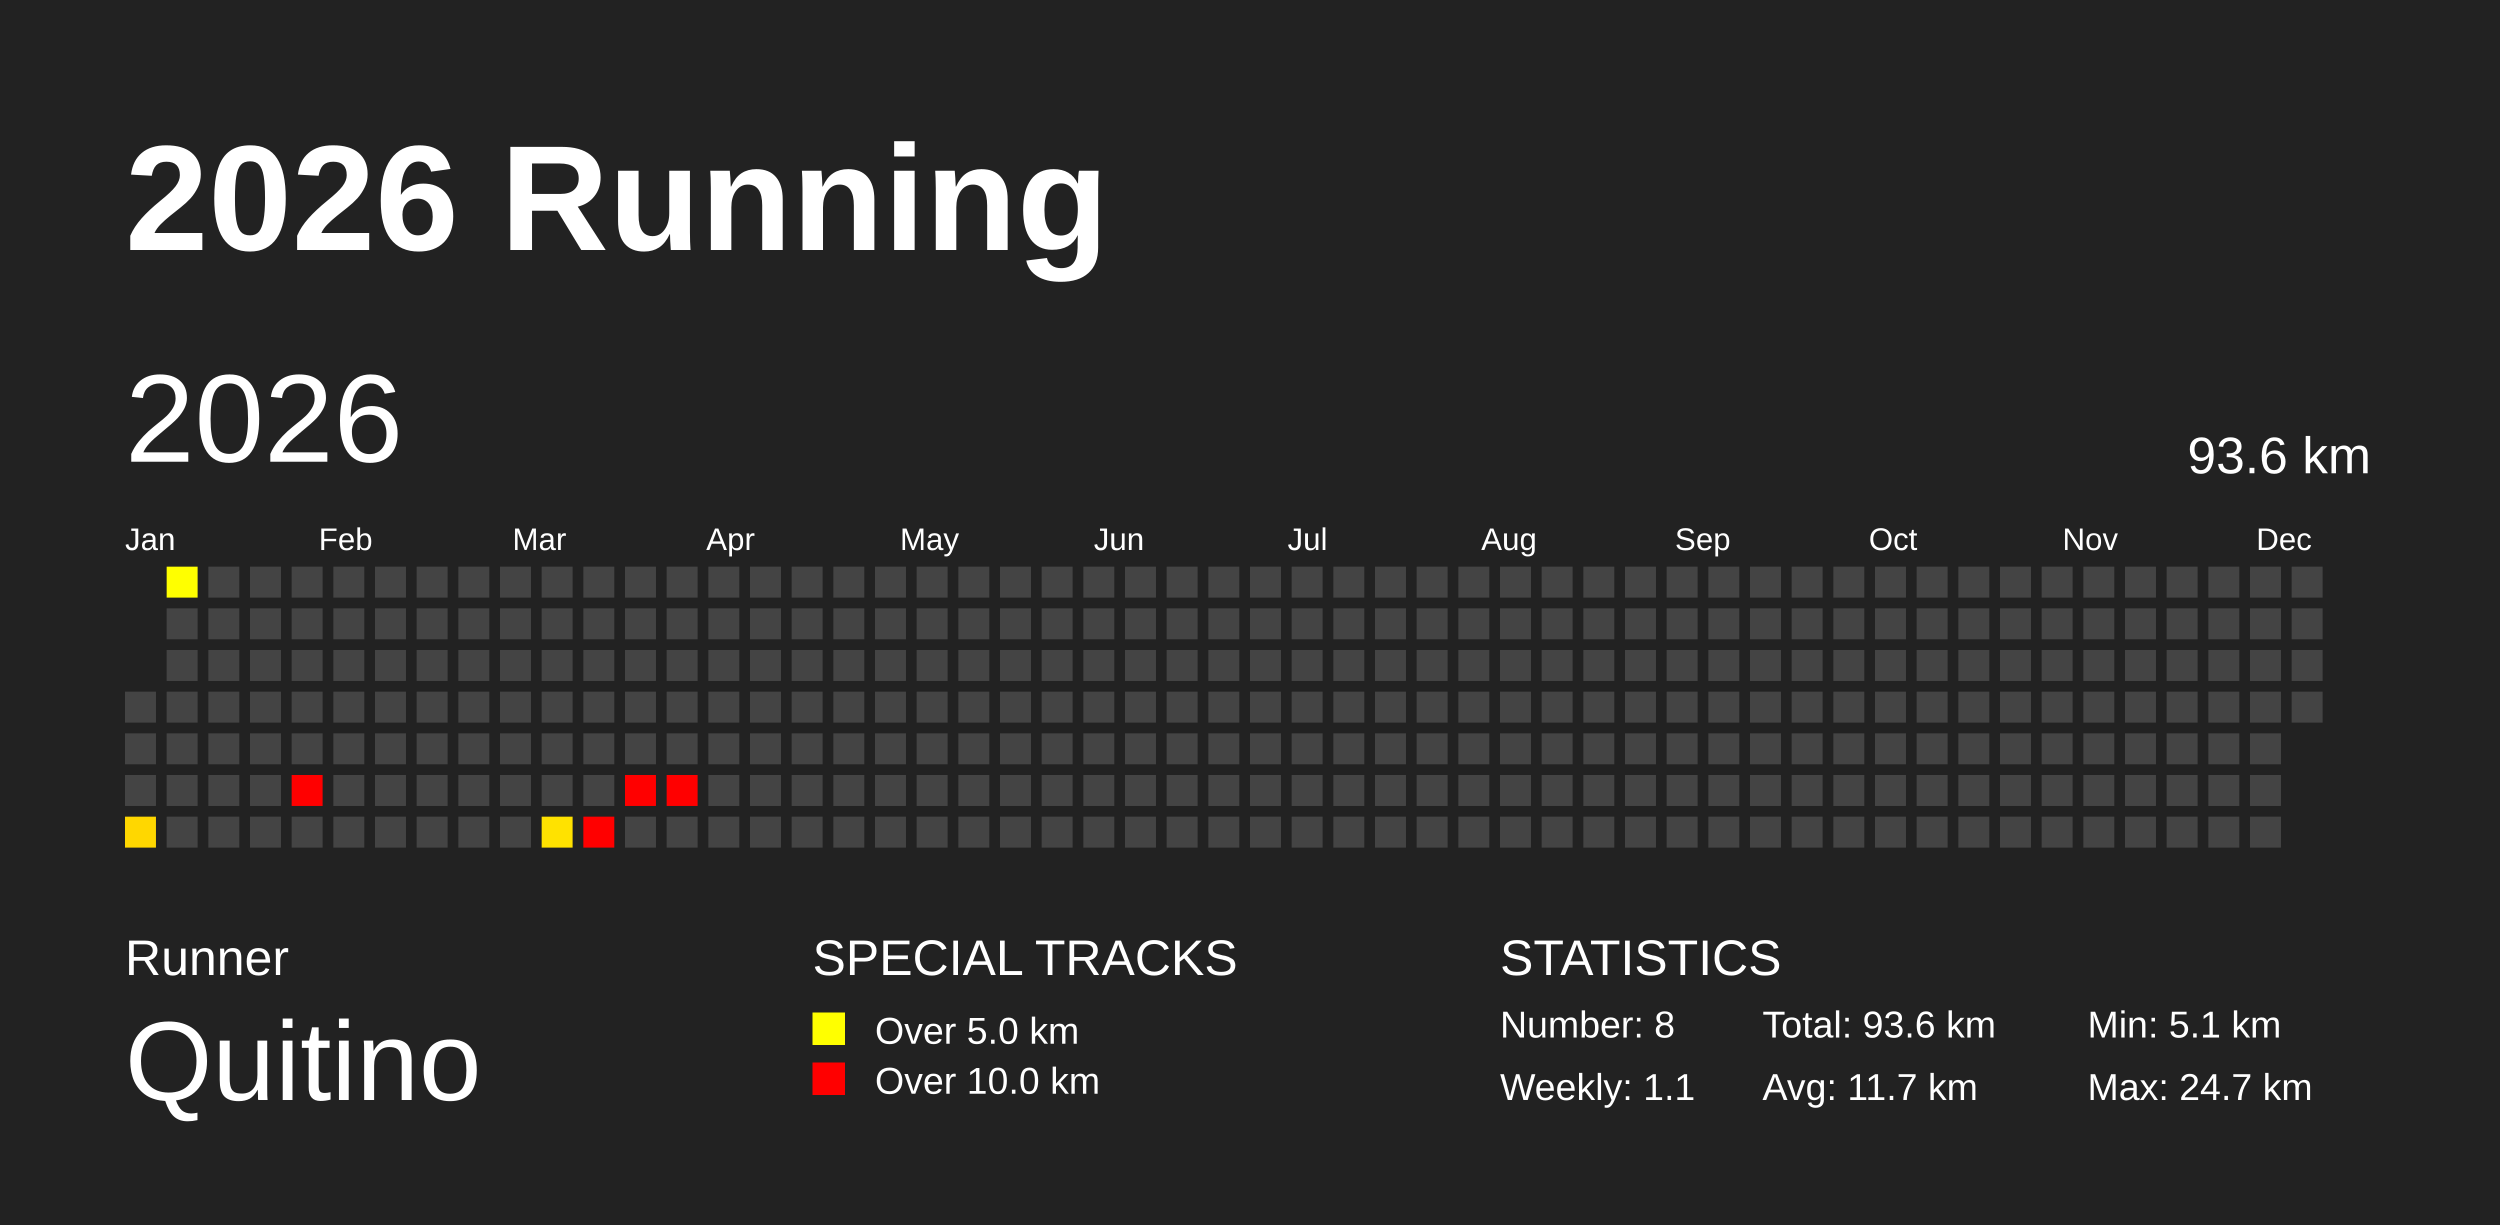
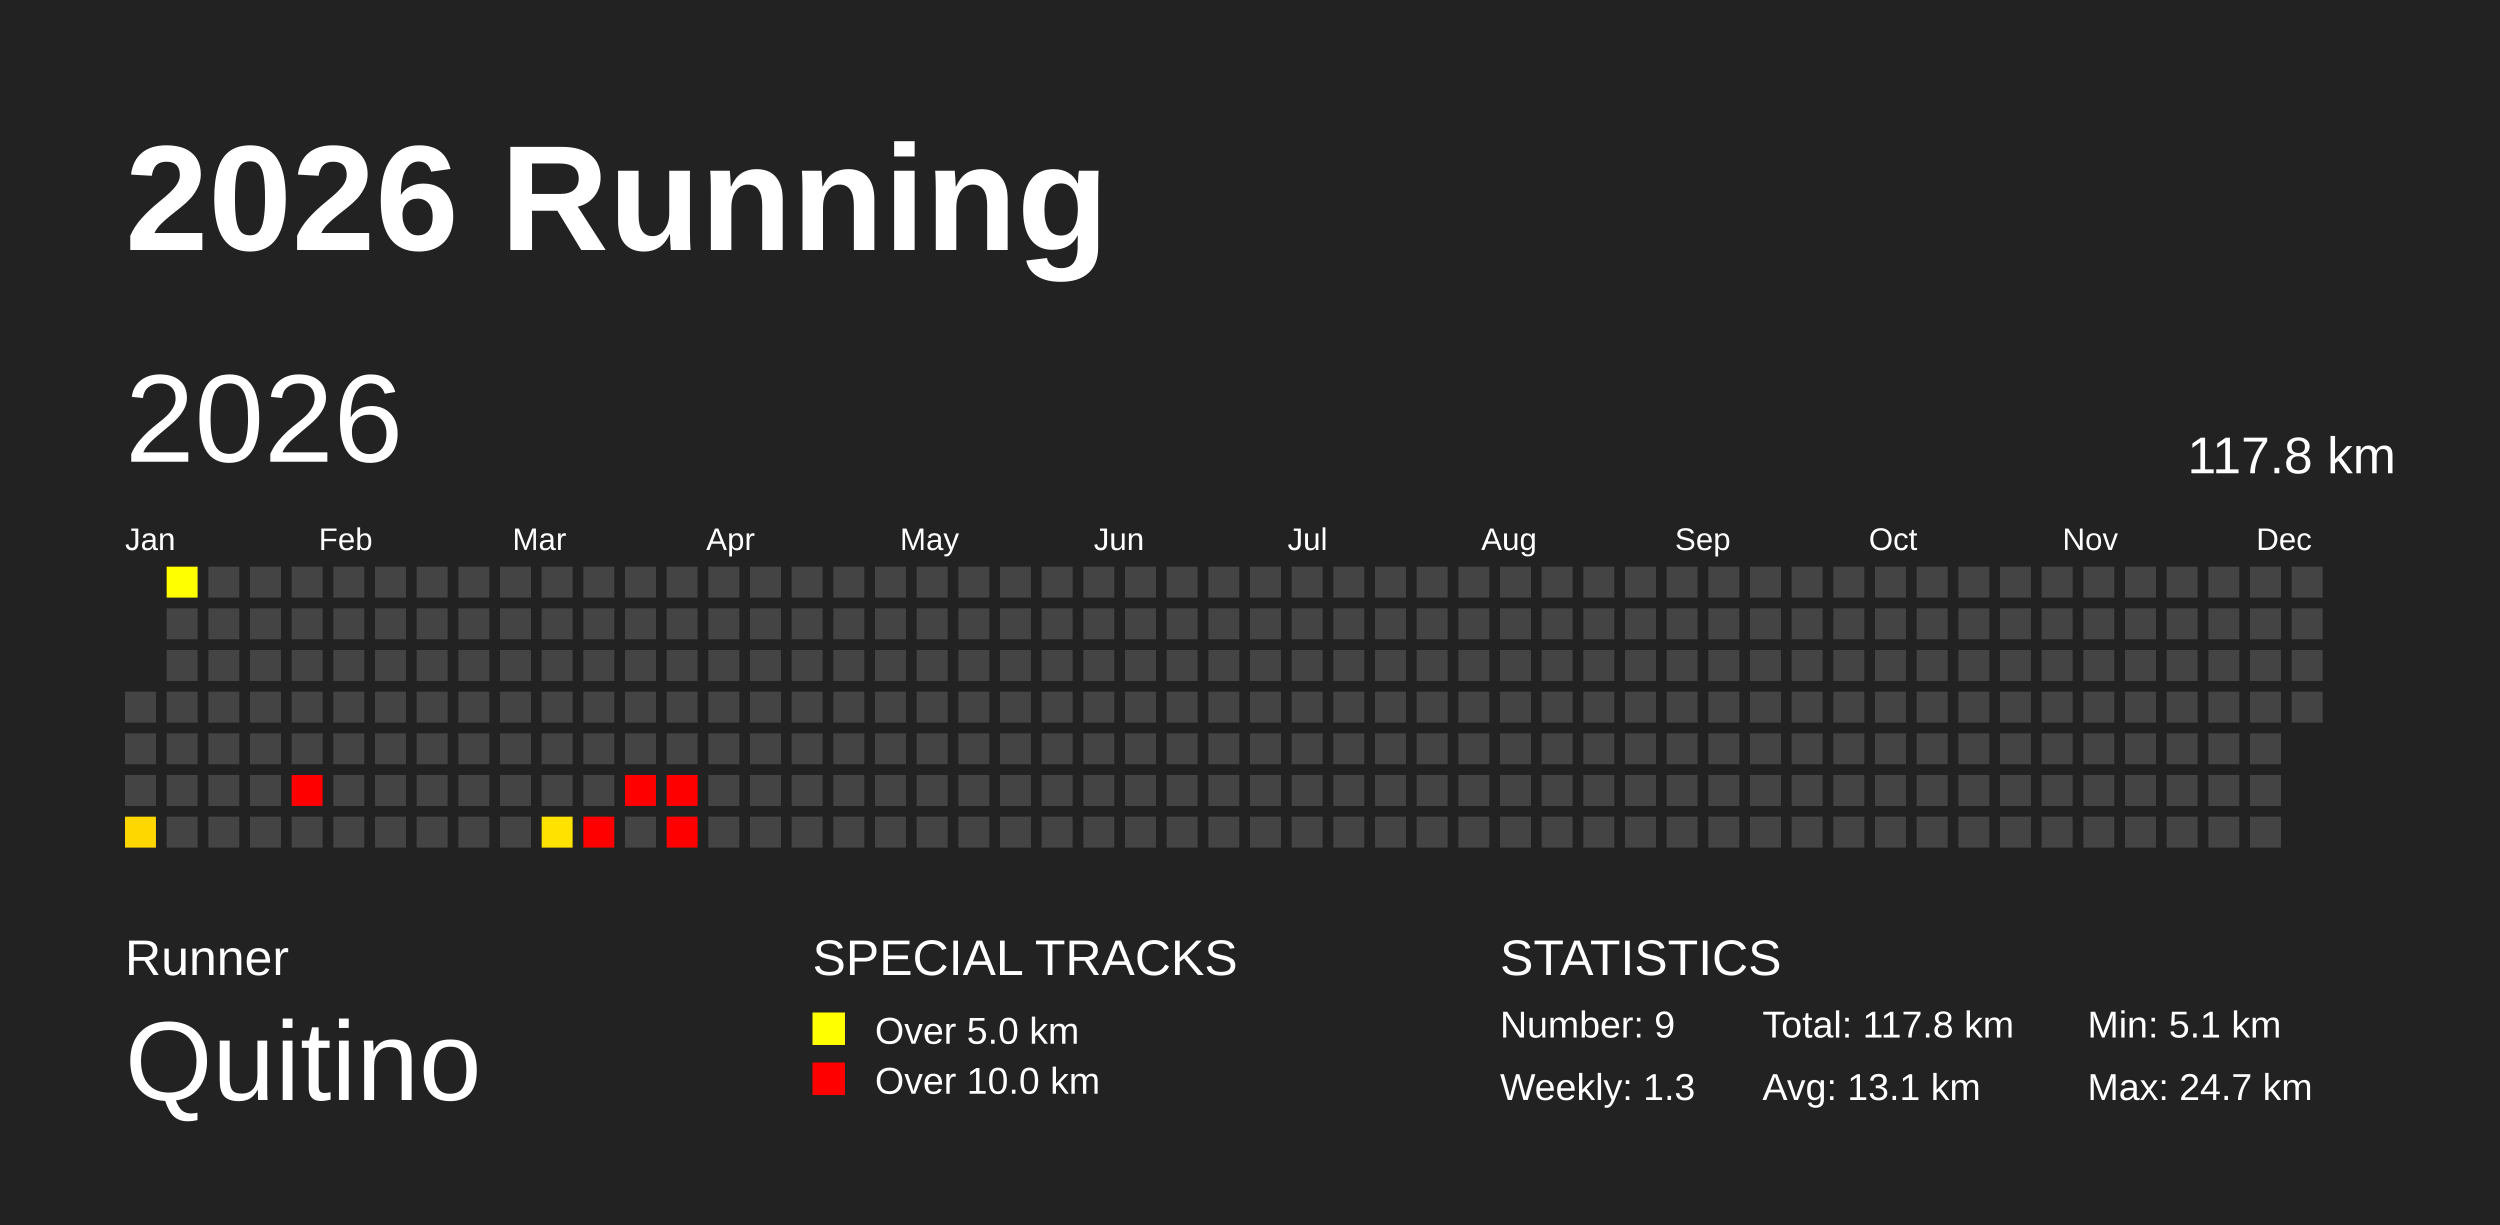
<svg xmlns="http://www.w3.org/2000/svg" baseProfile="full" height="98mm" version="1.1" viewBox="0,0,200,98" width="200mm">
  <defs />
  <rect fill="#222222" height="98" width="200" x="0" y="0" />
  <text fill="#FFFFFF" style="font-size:12px; font-family:Arial; font-weight:bold;" x="10" y="20">2026 Running</text>
  <text fill="#FFFFFF" style="font-size:4px; font-family:Arial" x="10" y="78">Runner</text>
  <text fill="#FFFFFF" style="font-size:9px; font-family:Arial" x="10" y="88">Quitino</text>
  <text fill="#FFFFFF" style="font-size:4px; font-family:Arial" x="65" y="78">SPECIAL TRACKS</text>
  <rect fill="yellow" height="2.6" width="2.6" x="65" y="81" />
  <text fill="#FFFFFF" style="font-size:3px; font-family:Arial" x="70" y="83.5">Over 5.0 km</text>
  <rect fill="red" height="2.6" width="2.6" x="65" y="85" />
  <text fill="#FFFFFF" style="font-size:3px; font-family:Arial" x="70" y="87.5">Over 10.0 km</text>
  <text fill="#FFFFFF" style="font-size:4px; font-family:Arial" x="120" y="78">STATISTICS</text>
-   <text fill="#FFFFFF" style="font-size:3px; font-family:Arial" x="120" y="83">Number: 8</text>
-   <text fill="#FFFFFF" style="font-size:3px; font-family:Arial" x="120" y="88">Weekly: 1.1</text>
-   <text fill="#FFFFFF" style="font-size:3px; font-family:Arial" x="141" y="83">Total: 93.6 km</text>
-   <text fill="#FFFFFF" style="font-size:3px; font-family:Arial" x="141" y="88">Avg: 11.7 km</text>
+   <text fill="#FFFFFF" style="font-size:3px; font-family:Arial" x="120" y="83">Number: 9</text>
+   <text fill="#FFFFFF" style="font-size:3px; font-family:Arial" x="120" y="88">Weekly: 1.3</text>
+   <text fill="#FFFFFF" style="font-size:3px; font-family:Arial" x="141" y="83">Total: 117.8 km</text>
+   <text fill="#FFFFFF" style="font-size:3px; font-family:Arial" x="141" y="88">Avg: 13.1 km</text>
  <text fill="#FFFFFF" style="font-size:3px; font-family:Arial" x="167" y="83">Min: 5.1 km</text>
  <text fill="#FFFFFF" style="font-size:3px; font-family:Arial" x="167" y="88">Max: 24.7 km</text>
  <text dominant-baseline="hanging" fill="#FFFFFF" style="font-size:10.0px; font-family:Arial;" x="10" y="30">2026</text>
-   <text dominant-baseline="hanging" fill="#FFFFFF" style="font-size:4.125px; font-family:Arial;" x="175" y="35">93.6 km</text>
+   <text dominant-baseline="hanging" fill="#FFFFFF" style="font-size:4.125px; font-family:Arial;" x="175" y="35">117.8 km</text>
  <text fill="#FFFFFF" style="font-size:2.5px; font-family:Arial" x="10.0" y="44">Jan</text>
  <text fill="#FFFFFF" style="font-size:2.5px; font-family:Arial" x="25.5" y="44">Feb</text>
  <text fill="#FFFFFF" style="font-size:2.5px; font-family:Arial" x="41.0" y="44">Mar</text>
  <text fill="#FFFFFF" style="font-size:2.5px; font-family:Arial" x="56.5" y="44">Apr</text>
  <text fill="#FFFFFF" style="font-size:2.5px; font-family:Arial" x="72.0" y="44">May</text>
  <text fill="#FFFFFF" style="font-size:2.5px; font-family:Arial" x="87.5" y="44">Jun</text>
  <text fill="#FFFFFF" style="font-size:2.5px; font-family:Arial" x="103.0" y="44">Jul</text>
  <text fill="#FFFFFF" style="font-size:2.5px; font-family:Arial" x="118.5" y="44">Aug</text>
  <text fill="#FFFFFF" style="font-size:2.5px; font-family:Arial" x="134.0" y="44">Sep</text>
  <text fill="#FFFFFF" style="font-size:2.5px; font-family:Arial" x="149.5" y="44">Oct</text>
  <text fill="#FFFFFF" style="font-size:2.5px; font-family:Arial" x="165.0" y="44">Nov</text>
  <text fill="#FFFFFF" style="font-size:2.5px; font-family:Arial" x="180.5" y="44">Dec</text>
  <rect fill="#444444" height="2.476" width="2.476" x="10" y="55.333" />
  <rect fill="#444444" height="2.476" width="2.476" x="10" y="58.667" />
  <rect fill="#444444" height="2.476" width="2.476" x="10" y="62" />
  <rect fill="#ffd700" height="2.476" width="2.476" x="10" y="65.333" />
  <rect fill="#ffff00" height="2.476" width="2.476" x="13.333" y="45.333" />
  <rect fill="#444444" height="2.476" width="2.476" x="13.333" y="48.667" />
  <rect fill="#444444" height="2.476" width="2.476" x="13.333" y="52" />
  <rect fill="#444444" height="2.476" width="2.476" x="13.333" y="55.333" />
  <rect fill="#444444" height="2.476" width="2.476" x="13.333" y="58.667" />
  <rect fill="#444444" height="2.476" width="2.476" x="13.333" y="62" />
  <rect fill="#444444" height="2.476" width="2.476" x="13.333" y="65.333" />
  <rect fill="#444444" height="2.476" width="2.476" x="16.667" y="45.333" />
  <rect fill="#444444" height="2.476" width="2.476" x="16.667" y="48.667" />
  <rect fill="#444444" height="2.476" width="2.476" x="16.667" y="52" />
  <rect fill="#444444" height="2.476" width="2.476" x="16.667" y="55.333" />
  <rect fill="#444444" height="2.476" width="2.476" x="16.667" y="58.667" />
  <rect fill="#444444" height="2.476" width="2.476" x="16.667" y="62" />
  <rect fill="#444444" height="2.476" width="2.476" x="16.667" y="65.333" />
  <rect fill="#444444" height="2.476" width="2.476" x="20.0" y="45.333" />
  <rect fill="#444444" height="2.476" width="2.476" x="20.0" y="48.667" />
  <rect fill="#444444" height="2.476" width="2.476" x="20.0" y="52" />
  <rect fill="#444444" height="2.476" width="2.476" x="20.0" y="55.333" />
  <rect fill="#444444" height="2.476" width="2.476" x="20.0" y="58.667" />
  <rect fill="#444444" height="2.476" width="2.476" x="20.0" y="62" />
  <rect fill="#444444" height="2.476" width="2.476" x="20.0" y="65.333" />
  <rect fill="#444444" height="2.476" width="2.476" x="23.333" y="45.333" />
  <rect fill="#444444" height="2.476" width="2.476" x="23.333" y="48.667" />
  <rect fill="#444444" height="2.476" width="2.476" x="23.333" y="52" />
  <rect fill="#444444" height="2.476" width="2.476" x="23.333" y="55.333" />
  <rect fill="#444444" height="2.476" width="2.476" x="23.333" y="58.667" />
  <rect fill="red" height="2.476" width="2.476" x="23.333" y="62" />
  <rect fill="#444444" height="2.476" width="2.476" x="23.333" y="65.333" />
  <rect fill="#444444" height="2.476" width="2.476" x="26.667" y="45.333" />
  <rect fill="#444444" height="2.476" width="2.476" x="26.667" y="48.667" />
  <rect fill="#444444" height="2.476" width="2.476" x="26.667" y="52" />
  <rect fill="#444444" height="2.476" width="2.476" x="26.667" y="55.333" />
  <rect fill="#444444" height="2.476" width="2.476" x="26.667" y="58.667" />
  <rect fill="#444444" height="2.476" width="2.476" x="26.667" y="62" />
  <rect fill="#444444" height="2.476" width="2.476" x="26.667" y="65.333" />
  <rect fill="#444444" height="2.476" width="2.476" x="30" y="45.333" />
  <rect fill="#444444" height="2.476" width="2.476" x="30" y="48.667" />
  <rect fill="#444444" height="2.476" width="2.476" x="30" y="52" />
  <rect fill="#444444" height="2.476" width="2.476" x="30" y="55.333" />
  <rect fill="#444444" height="2.476" width="2.476" x="30" y="58.667" />
  <rect fill="#444444" height="2.476" width="2.476" x="30" y="62" />
  <rect fill="#444444" height="2.476" width="2.476" x="30" y="65.333" />
  <rect fill="#444444" height="2.476" width="2.476" x="33.333" y="45.333" />
  <rect fill="#444444" height="2.476" width="2.476" x="33.333" y="48.667" />
  <rect fill="#444444" height="2.476" width="2.476" x="33.333" y="52" />
  <rect fill="#444444" height="2.476" width="2.476" x="33.333" y="55.333" />
  <rect fill="#444444" height="2.476" width="2.476" x="33.333" y="58.667" />
  <rect fill="#444444" height="2.476" width="2.476" x="33.333" y="62" />
  <rect fill="#444444" height="2.476" width="2.476" x="33.333" y="65.333" />
  <rect fill="#444444" height="2.476" width="2.476" x="36.667" y="45.333" />
  <rect fill="#444444" height="2.476" width="2.476" x="36.667" y="48.667" />
  <rect fill="#444444" height="2.476" width="2.476" x="36.667" y="52" />
  <rect fill="#444444" height="2.476" width="2.476" x="36.667" y="55.333" />
  <rect fill="#444444" height="2.476" width="2.476" x="36.667" y="58.667" />
  <rect fill="#444444" height="2.476" width="2.476" x="36.667" y="62" />
  <rect fill="#444444" height="2.476" width="2.476" x="36.667" y="65.333" />
  <rect fill="#444444" height="2.476" width="2.476" x="40.0" y="45.333" />
  <rect fill="#444444" height="2.476" width="2.476" x="40.0" y="48.667" />
  <rect fill="#444444" height="2.476" width="2.476" x="40.0" y="52" />
  <rect fill="#444444" height="2.476" width="2.476" x="40.0" y="55.333" />
  <rect fill="#444444" height="2.476" width="2.476" x="40.0" y="58.667" />
  <rect fill="#444444" height="2.476" width="2.476" x="40.0" y="62" />
  <rect fill="#444444" height="2.476" width="2.476" x="40.0" y="65.333" />
  <rect fill="#444444" height="2.476" width="2.476" x="43.333" y="45.333" />
  <rect fill="#444444" height="2.476" width="2.476" x="43.333" y="48.667" />
  <rect fill="#444444" height="2.476" width="2.476" x="43.333" y="52" />
  <rect fill="#444444" height="2.476" width="2.476" x="43.333" y="55.333" />
  <rect fill="#444444" height="2.476" width="2.476" x="43.333" y="58.667" />
  <rect fill="#444444" height="2.476" width="2.476" x="43.333" y="62" />
  <rect fill="#ffe200" height="2.476" width="2.476" x="43.333" y="65.333" />
  <rect fill="#444444" height="2.476" width="2.476" x="46.667" y="45.333" />
  <rect fill="#444444" height="2.476" width="2.476" x="46.667" y="48.667" />
  <rect fill="#444444" height="2.476" width="2.476" x="46.667" y="52" />
  <rect fill="#444444" height="2.476" width="2.476" x="46.667" y="55.333" />
  <rect fill="#444444" height="2.476" width="2.476" x="46.667" y="58.667" />
  <rect fill="#444444" height="2.476" width="2.476" x="46.667" y="62" />
  <rect fill="red" height="2.476" width="2.476" x="46.667" y="65.333" />
  <rect fill="#444444" height="2.476" width="2.476" x="50" y="45.333" />
  <rect fill="#444444" height="2.476" width="2.476" x="50" y="48.667" />
  <rect fill="#444444" height="2.476" width="2.476" x="50" y="52" />
  <rect fill="#444444" height="2.476" width="2.476" x="50" y="55.333" />
  <rect fill="#444444" height="2.476" width="2.476" x="50" y="58.667" />
  <rect fill="red" height="2.476" width="2.476" x="50" y="62" />
  <rect fill="#444444" height="2.476" width="2.476" x="50" y="65.333" />
  <rect fill="#444444" height="2.476" width="2.476" x="53.333" y="45.333" />
  <rect fill="#444444" height="2.476" width="2.476" x="53.333" y="48.667" />
  <rect fill="#444444" height="2.476" width="2.476" x="53.333" y="52" />
  <rect fill="#444444" height="2.476" width="2.476" x="53.333" y="55.333" />
  <rect fill="#444444" height="2.476" width="2.476" x="53.333" y="58.667" />
  <rect fill="red" height="2.476" width="2.476" x="53.333" y="62" />
-   <rect fill="#444444" height="2.476" width="2.476" x="53.333" y="65.333" />
+   <rect fill="red" height="2.476" width="2.476" x="53.333" y="65.333" />
  <rect fill="#444444" height="2.476" width="2.476" x="56.667" y="45.333" />
  <rect fill="#444444" height="2.476" width="2.476" x="56.667" y="48.667" />
  <rect fill="#444444" height="2.476" width="2.476" x="56.667" y="52" />
  <rect fill="#444444" height="2.476" width="2.476" x="56.667" y="55.333" />
  <rect fill="#444444" height="2.476" width="2.476" x="56.667" y="58.667" />
  <rect fill="#444444" height="2.476" width="2.476" x="56.667" y="62" />
  <rect fill="#444444" height="2.476" width="2.476" x="56.667" y="65.333" />
  <rect fill="#444444" height="2.476" width="2.476" x="60" y="45.333" />
  <rect fill="#444444" height="2.476" width="2.476" x="60" y="48.667" />
  <rect fill="#444444" height="2.476" width="2.476" x="60" y="52" />
  <rect fill="#444444" height="2.476" width="2.476" x="60" y="55.333" />
  <rect fill="#444444" height="2.476" width="2.476" x="60" y="58.667" />
  <rect fill="#444444" height="2.476" width="2.476" x="60" y="62" />
  <rect fill="#444444" height="2.476" width="2.476" x="60" y="65.333" />
  <rect fill="#444444" height="2.476" width="2.476" x="63.333" y="45.333" />
  <rect fill="#444444" height="2.476" width="2.476" x="63.333" y="48.667" />
  <rect fill="#444444" height="2.476" width="2.476" x="63.333" y="52" />
  <rect fill="#444444" height="2.476" width="2.476" x="63.333" y="55.333" />
  <rect fill="#444444" height="2.476" width="2.476" x="63.333" y="58.667" />
  <rect fill="#444444" height="2.476" width="2.476" x="63.333" y="62" />
  <rect fill="#444444" height="2.476" width="2.476" x="63.333" y="65.333" />
  <rect fill="#444444" height="2.476" width="2.476" x="66.667" y="45.333" />
  <rect fill="#444444" height="2.476" width="2.476" x="66.667" y="48.667" />
  <rect fill="#444444" height="2.476" width="2.476" x="66.667" y="52" />
  <rect fill="#444444" height="2.476" width="2.476" x="66.667" y="55.333" />
  <rect fill="#444444" height="2.476" width="2.476" x="66.667" y="58.667" />
  <rect fill="#444444" height="2.476" width="2.476" x="66.667" y="62" />
  <rect fill="#444444" height="2.476" width="2.476" x="66.667" y="65.333" />
  <rect fill="#444444" height="2.476" width="2.476" x="70" y="45.333" />
  <rect fill="#444444" height="2.476" width="2.476" x="70" y="48.667" />
  <rect fill="#444444" height="2.476" width="2.476" x="70" y="52" />
  <rect fill="#444444" height="2.476" width="2.476" x="70" y="55.333" />
  <rect fill="#444444" height="2.476" width="2.476" x="70" y="58.667" />
  <rect fill="#444444" height="2.476" width="2.476" x="70" y="62" />
  <rect fill="#444444" height="2.476" width="2.476" x="70" y="65.333" />
  <rect fill="#444444" height="2.476" width="2.476" x="73.333" y="45.333" />
  <rect fill="#444444" height="2.476" width="2.476" x="73.333" y="48.667" />
  <rect fill="#444444" height="2.476" width="2.476" x="73.333" y="52" />
  <rect fill="#444444" height="2.476" width="2.476" x="73.333" y="55.333" />
  <rect fill="#444444" height="2.476" width="2.476" x="73.333" y="58.667" />
  <rect fill="#444444" height="2.476" width="2.476" x="73.333" y="62" />
  <rect fill="#444444" height="2.476" width="2.476" x="73.333" y="65.333" />
  <rect fill="#444444" height="2.476" width="2.476" x="76.667" y="45.333" />
  <rect fill="#444444" height="2.476" width="2.476" x="76.667" y="48.667" />
  <rect fill="#444444" height="2.476" width="2.476" x="76.667" y="52" />
  <rect fill="#444444" height="2.476" width="2.476" x="76.667" y="55.333" />
  <rect fill="#444444" height="2.476" width="2.476" x="76.667" y="58.667" />
  <rect fill="#444444" height="2.476" width="2.476" x="76.667" y="62" />
  <rect fill="#444444" height="2.476" width="2.476" x="76.667" y="65.333" />
  <rect fill="#444444" height="2.476" width="2.476" x="80.0" y="45.333" />
  <rect fill="#444444" height="2.476" width="2.476" x="80.0" y="48.667" />
  <rect fill="#444444" height="2.476" width="2.476" x="80.0" y="52" />
  <rect fill="#444444" height="2.476" width="2.476" x="80.0" y="55.333" />
  <rect fill="#444444" height="2.476" width="2.476" x="80.0" y="58.667" />
  <rect fill="#444444" height="2.476" width="2.476" x="80.0" y="62" />
  <rect fill="#444444" height="2.476" width="2.476" x="80.0" y="65.333" />
  <rect fill="#444444" height="2.476" width="2.476" x="83.333" y="45.333" />
  <rect fill="#444444" height="2.476" width="2.476" x="83.333" y="48.667" />
  <rect fill="#444444" height="2.476" width="2.476" x="83.333" y="52" />
  <rect fill="#444444" height="2.476" width="2.476" x="83.333" y="55.333" />
  <rect fill="#444444" height="2.476" width="2.476" x="83.333" y="58.667" />
  <rect fill="#444444" height="2.476" width="2.476" x="83.333" y="62" />
  <rect fill="#444444" height="2.476" width="2.476" x="83.333" y="65.333" />
  <rect fill="#444444" height="2.476" width="2.476" x="86.667" y="45.333" />
  <rect fill="#444444" height="2.476" width="2.476" x="86.667" y="48.667" />
  <rect fill="#444444" height="2.476" width="2.476" x="86.667" y="52" />
  <rect fill="#444444" height="2.476" width="2.476" x="86.667" y="55.333" />
  <rect fill="#444444" height="2.476" width="2.476" x="86.667" y="58.667" />
  <rect fill="#444444" height="2.476" width="2.476" x="86.667" y="62" />
  <rect fill="#444444" height="2.476" width="2.476" x="86.667" y="65.333" />
  <rect fill="#444444" height="2.476" width="2.476" x="90" y="45.333" />
  <rect fill="#444444" height="2.476" width="2.476" x="90" y="48.667" />
  <rect fill="#444444" height="2.476" width="2.476" x="90" y="52" />
  <rect fill="#444444" height="2.476" width="2.476" x="90" y="55.333" />
  <rect fill="#444444" height="2.476" width="2.476" x="90" y="58.667" />
  <rect fill="#444444" height="2.476" width="2.476" x="90" y="62" />
  <rect fill="#444444" height="2.476" width="2.476" x="90" y="65.333" />
  <rect fill="#444444" height="2.476" width="2.476" x="93.333" y="45.333" />
  <rect fill="#444444" height="2.476" width="2.476" x="93.333" y="48.667" />
  <rect fill="#444444" height="2.476" width="2.476" x="93.333" y="52" />
  <rect fill="#444444" height="2.476" width="2.476" x="93.333" y="55.333" />
  <rect fill="#444444" height="2.476" width="2.476" x="93.333" y="58.667" />
  <rect fill="#444444" height="2.476" width="2.476" x="93.333" y="62" />
  <rect fill="#444444" height="2.476" width="2.476" x="93.333" y="65.333" />
  <rect fill="#444444" height="2.476" width="2.476" x="96.667" y="45.333" />
  <rect fill="#444444" height="2.476" width="2.476" x="96.667" y="48.667" />
  <rect fill="#444444" height="2.476" width="2.476" x="96.667" y="52" />
  <rect fill="#444444" height="2.476" width="2.476" x="96.667" y="55.333" />
  <rect fill="#444444" height="2.476" width="2.476" x="96.667" y="58.667" />
  <rect fill="#444444" height="2.476" width="2.476" x="96.667" y="62" />
  <rect fill="#444444" height="2.476" width="2.476" x="96.667" y="65.333" />
  <rect fill="#444444" height="2.476" width="2.476" x="100" y="45.333" />
  <rect fill="#444444" height="2.476" width="2.476" x="100" y="48.667" />
  <rect fill="#444444" height="2.476" width="2.476" x="100" y="52" />
  <rect fill="#444444" height="2.476" width="2.476" x="100" y="55.333" />
  <rect fill="#444444" height="2.476" width="2.476" x="100" y="58.667" />
  <rect fill="#444444" height="2.476" width="2.476" x="100" y="62" />
  <rect fill="#444444" height="2.476" width="2.476" x="100" y="65.333" />
  <rect fill="#444444" height="2.476" width="2.476" x="103.333" y="45.333" />
  <rect fill="#444444" height="2.476" width="2.476" x="103.333" y="48.667" />
  <rect fill="#444444" height="2.476" width="2.476" x="103.333" y="52" />
  <rect fill="#444444" height="2.476" width="2.476" x="103.333" y="55.333" />
  <rect fill="#444444" height="2.476" width="2.476" x="103.333" y="58.667" />
  <rect fill="#444444" height="2.476" width="2.476" x="103.333" y="62" />
  <rect fill="#444444" height="2.476" width="2.476" x="103.333" y="65.333" />
  <rect fill="#444444" height="2.476" width="2.476" x="106.667" y="45.333" />
  <rect fill="#444444" height="2.476" width="2.476" x="106.667" y="48.667" />
  <rect fill="#444444" height="2.476" width="2.476" x="106.667" y="52" />
  <rect fill="#444444" height="2.476" width="2.476" x="106.667" y="55.333" />
  <rect fill="#444444" height="2.476" width="2.476" x="106.667" y="58.667" />
  <rect fill="#444444" height="2.476" width="2.476" x="106.667" y="62" />
  <rect fill="#444444" height="2.476" width="2.476" x="106.667" y="65.333" />
  <rect fill="#444444" height="2.476" width="2.476" x="110" y="45.333" />
  <rect fill="#444444" height="2.476" width="2.476" x="110" y="48.667" />
  <rect fill="#444444" height="2.476" width="2.476" x="110" y="52" />
  <rect fill="#444444" height="2.476" width="2.476" x="110" y="55.333" />
  <rect fill="#444444" height="2.476" width="2.476" x="110" y="58.667" />
  <rect fill="#444444" height="2.476" width="2.476" x="110" y="62" />
  <rect fill="#444444" height="2.476" width="2.476" x="110" y="65.333" />
  <rect fill="#444444" height="2.476" width="2.476" x="113.333" y="45.333" />
  <rect fill="#444444" height="2.476" width="2.476" x="113.333" y="48.667" />
  <rect fill="#444444" height="2.476" width="2.476" x="113.333" y="52" />
  <rect fill="#444444" height="2.476" width="2.476" x="113.333" y="55.333" />
  <rect fill="#444444" height="2.476" width="2.476" x="113.333" y="58.667" />
  <rect fill="#444444" height="2.476" width="2.476" x="113.333" y="62" />
  <rect fill="#444444" height="2.476" width="2.476" x="113.333" y="65.333" />
  <rect fill="#444444" height="2.476" width="2.476" x="116.667" y="45.333" />
  <rect fill="#444444" height="2.476" width="2.476" x="116.667" y="48.667" />
  <rect fill="#444444" height="2.476" width="2.476" x="116.667" y="52" />
  <rect fill="#444444" height="2.476" width="2.476" x="116.667" y="55.333" />
  <rect fill="#444444" height="2.476" width="2.476" x="116.667" y="58.667" />
  <rect fill="#444444" height="2.476" width="2.476" x="116.667" y="62" />
  <rect fill="#444444" height="2.476" width="2.476" x="116.667" y="65.333" />
  <rect fill="#444444" height="2.476" width="2.476" x="120" y="45.333" />
  <rect fill="#444444" height="2.476" width="2.476" x="120" y="48.667" />
  <rect fill="#444444" height="2.476" width="2.476" x="120" y="52" />
  <rect fill="#444444" height="2.476" width="2.476" x="120" y="55.333" />
  <rect fill="#444444" height="2.476" width="2.476" x="120" y="58.667" />
  <rect fill="#444444" height="2.476" width="2.476" x="120" y="62" />
  <rect fill="#444444" height="2.476" width="2.476" x="120" y="65.333" />
  <rect fill="#444444" height="2.476" width="2.476" x="123.333" y="45.333" />
  <rect fill="#444444" height="2.476" width="2.476" x="123.333" y="48.667" />
  <rect fill="#444444" height="2.476" width="2.476" x="123.333" y="52" />
  <rect fill="#444444" height="2.476" width="2.476" x="123.333" y="55.333" />
  <rect fill="#444444" height="2.476" width="2.476" x="123.333" y="58.667" />
  <rect fill="#444444" height="2.476" width="2.476" x="123.333" y="62" />
  <rect fill="#444444" height="2.476" width="2.476" x="123.333" y="65.333" />
  <rect fill="#444444" height="2.476" width="2.476" x="126.667" y="45.333" />
  <rect fill="#444444" height="2.476" width="2.476" x="126.667" y="48.667" />
  <rect fill="#444444" height="2.476" width="2.476" x="126.667" y="52" />
  <rect fill="#444444" height="2.476" width="2.476" x="126.667" y="55.333" />
  <rect fill="#444444" height="2.476" width="2.476" x="126.667" y="58.667" />
  <rect fill="#444444" height="2.476" width="2.476" x="126.667" y="62" />
  <rect fill="#444444" height="2.476" width="2.476" x="126.667" y="65.333" />
  <rect fill="#444444" height="2.476" width="2.476" x="130" y="45.333" />
  <rect fill="#444444" height="2.476" width="2.476" x="130" y="48.667" />
  <rect fill="#444444" height="2.476" width="2.476" x="130" y="52" />
  <rect fill="#444444" height="2.476" width="2.476" x="130" y="55.333" />
  <rect fill="#444444" height="2.476" width="2.476" x="130" y="58.667" />
  <rect fill="#444444" height="2.476" width="2.476" x="130" y="62" />
  <rect fill="#444444" height="2.476" width="2.476" x="130" y="65.333" />
  <rect fill="#444444" height="2.476" width="2.476" x="133.333" y="45.333" />
  <rect fill="#444444" height="2.476" width="2.476" x="133.333" y="48.667" />
  <rect fill="#444444" height="2.476" width="2.476" x="133.333" y="52" />
  <rect fill="#444444" height="2.476" width="2.476" x="133.333" y="55.333" />
  <rect fill="#444444" height="2.476" width="2.476" x="133.333" y="58.667" />
  <rect fill="#444444" height="2.476" width="2.476" x="133.333" y="62" />
  <rect fill="#444444" height="2.476" width="2.476" x="133.333" y="65.333" />
  <rect fill="#444444" height="2.476" width="2.476" x="136.667" y="45.333" />
  <rect fill="#444444" height="2.476" width="2.476" x="136.667" y="48.667" />
  <rect fill="#444444" height="2.476" width="2.476" x="136.667" y="52" />
  <rect fill="#444444" height="2.476" width="2.476" x="136.667" y="55.333" />
  <rect fill="#444444" height="2.476" width="2.476" x="136.667" y="58.667" />
  <rect fill="#444444" height="2.476" width="2.476" x="136.667" y="62" />
  <rect fill="#444444" height="2.476" width="2.476" x="136.667" y="65.333" />
  <rect fill="#444444" height="2.476" width="2.476" x="140" y="45.333" />
  <rect fill="#444444" height="2.476" width="2.476" x="140" y="48.667" />
  <rect fill="#444444" height="2.476" width="2.476" x="140" y="52" />
  <rect fill="#444444" height="2.476" width="2.476" x="140" y="55.333" />
  <rect fill="#444444" height="2.476" width="2.476" x="140" y="58.667" />
  <rect fill="#444444" height="2.476" width="2.476" x="140" y="62" />
  <rect fill="#444444" height="2.476" width="2.476" x="140" y="65.333" />
  <rect fill="#444444" height="2.476" width="2.476" x="143.333" y="45.333" />
  <rect fill="#444444" height="2.476" width="2.476" x="143.333" y="48.667" />
  <rect fill="#444444" height="2.476" width="2.476" x="143.333" y="52" />
  <rect fill="#444444" height="2.476" width="2.476" x="143.333" y="55.333" />
  <rect fill="#444444" height="2.476" width="2.476" x="143.333" y="58.667" />
  <rect fill="#444444" height="2.476" width="2.476" x="143.333" y="62" />
  <rect fill="#444444" height="2.476" width="2.476" x="143.333" y="65.333" />
  <rect fill="#444444" height="2.476" width="2.476" x="146.667" y="45.333" />
  <rect fill="#444444" height="2.476" width="2.476" x="146.667" y="48.667" />
  <rect fill="#444444" height="2.476" width="2.476" x="146.667" y="52" />
  <rect fill="#444444" height="2.476" width="2.476" x="146.667" y="55.333" />
  <rect fill="#444444" height="2.476" width="2.476" x="146.667" y="58.667" />
  <rect fill="#444444" height="2.476" width="2.476" x="146.667" y="62" />
  <rect fill="#444444" height="2.476" width="2.476" x="146.667" y="65.333" />
  <rect fill="#444444" height="2.476" width="2.476" x="150.0" y="45.333" />
  <rect fill="#444444" height="2.476" width="2.476" x="150.0" y="48.667" />
  <rect fill="#444444" height="2.476" width="2.476" x="150.0" y="52" />
  <rect fill="#444444" height="2.476" width="2.476" x="150.0" y="55.333" />
  <rect fill="#444444" height="2.476" width="2.476" x="150.0" y="58.667" />
  <rect fill="#444444" height="2.476" width="2.476" x="150.0" y="62" />
  <rect fill="#444444" height="2.476" width="2.476" x="150.0" y="65.333" />
  <rect fill="#444444" height="2.476" width="2.476" x="153.333" y="45.333" />
  <rect fill="#444444" height="2.476" width="2.476" x="153.333" y="48.667" />
  <rect fill="#444444" height="2.476" width="2.476" x="153.333" y="52" />
  <rect fill="#444444" height="2.476" width="2.476" x="153.333" y="55.333" />
  <rect fill="#444444" height="2.476" width="2.476" x="153.333" y="58.667" />
  <rect fill="#444444" height="2.476" width="2.476" x="153.333" y="62" />
  <rect fill="#444444" height="2.476" width="2.476" x="153.333" y="65.333" />
  <rect fill="#444444" height="2.476" width="2.476" x="156.667" y="45.333" />
  <rect fill="#444444" height="2.476" width="2.476" x="156.667" y="48.667" />
  <rect fill="#444444" height="2.476" width="2.476" x="156.667" y="52" />
  <rect fill="#444444" height="2.476" width="2.476" x="156.667" y="55.333" />
  <rect fill="#444444" height="2.476" width="2.476" x="156.667" y="58.667" />
  <rect fill="#444444" height="2.476" width="2.476" x="156.667" y="62" />
  <rect fill="#444444" height="2.476" width="2.476" x="156.667" y="65.333" />
  <rect fill="#444444" height="2.476" width="2.476" x="160" y="45.333" />
  <rect fill="#444444" height="2.476" width="2.476" x="160" y="48.667" />
  <rect fill="#444444" height="2.476" width="2.476" x="160" y="52" />
  <rect fill="#444444" height="2.476" width="2.476" x="160" y="55.333" />
  <rect fill="#444444" height="2.476" width="2.476" x="160" y="58.667" />
  <rect fill="#444444" height="2.476" width="2.476" x="160" y="62" />
  <rect fill="#444444" height="2.476" width="2.476" x="160" y="65.333" />
  <rect fill="#444444" height="2.476" width="2.476" x="163.333" y="45.333" />
  <rect fill="#444444" height="2.476" width="2.476" x="163.333" y="48.667" />
  <rect fill="#444444" height="2.476" width="2.476" x="163.333" y="52" />
  <rect fill="#444444" height="2.476" width="2.476" x="163.333" y="55.333" />
  <rect fill="#444444" height="2.476" width="2.476" x="163.333" y="58.667" />
  <rect fill="#444444" height="2.476" width="2.476" x="163.333" y="62" />
  <rect fill="#444444" height="2.476" width="2.476" x="163.333" y="65.333" />
  <rect fill="#444444" height="2.476" width="2.476" x="166.667" y="45.333" />
  <rect fill="#444444" height="2.476" width="2.476" x="166.667" y="48.667" />
  <rect fill="#444444" height="2.476" width="2.476" x="166.667" y="52" />
  <rect fill="#444444" height="2.476" width="2.476" x="166.667" y="55.333" />
  <rect fill="#444444" height="2.476" width="2.476" x="166.667" y="58.667" />
  <rect fill="#444444" height="2.476" width="2.476" x="166.667" y="62" />
  <rect fill="#444444" height="2.476" width="2.476" x="166.667" y="65.333" />
  <rect fill="#444444" height="2.476" width="2.476" x="170" y="45.333" />
  <rect fill="#444444" height="2.476" width="2.476" x="170" y="48.667" />
  <rect fill="#444444" height="2.476" width="2.476" x="170" y="52" />
  <rect fill="#444444" height="2.476" width="2.476" x="170" y="55.333" />
  <rect fill="#444444" height="2.476" width="2.476" x="170" y="58.667" />
  <rect fill="#444444" height="2.476" width="2.476" x="170" y="62" />
  <rect fill="#444444" height="2.476" width="2.476" x="170" y="65.333" />
  <rect fill="#444444" height="2.476" width="2.476" x="173.333" y="45.333" />
  <rect fill="#444444" height="2.476" width="2.476" x="173.333" y="48.667" />
  <rect fill="#444444" height="2.476" width="2.476" x="173.333" y="52" />
  <rect fill="#444444" height="2.476" width="2.476" x="173.333" y="55.333" />
  <rect fill="#444444" height="2.476" width="2.476" x="173.333" y="58.667" />
  <rect fill="#444444" height="2.476" width="2.476" x="173.333" y="62" />
  <rect fill="#444444" height="2.476" width="2.476" x="173.333" y="65.333" />
  <rect fill="#444444" height="2.476" width="2.476" x="176.667" y="45.333" />
  <rect fill="#444444" height="2.476" width="2.476" x="176.667" y="48.667" />
  <rect fill="#444444" height="2.476" width="2.476" x="176.667" y="52" />
  <rect fill="#444444" height="2.476" width="2.476" x="176.667" y="55.333" />
  <rect fill="#444444" height="2.476" width="2.476" x="176.667" y="58.667" />
  <rect fill="#444444" height="2.476" width="2.476" x="176.667" y="62" />
  <rect fill="#444444" height="2.476" width="2.476" x="176.667" y="65.333" />
  <rect fill="#444444" height="2.476" width="2.476" x="180" y="45.333" />
  <rect fill="#444444" height="2.476" width="2.476" x="180" y="48.667" />
  <rect fill="#444444" height="2.476" width="2.476" x="180" y="52" />
  <rect fill="#444444" height="2.476" width="2.476" x="180" y="55.333" />
  <rect fill="#444444" height="2.476" width="2.476" x="180" y="58.667" />
  <rect fill="#444444" height="2.476" width="2.476" x="180" y="62" />
  <rect fill="#444444" height="2.476" width="2.476" x="180" y="65.333" />
  <rect fill="#444444" height="2.476" width="2.476" x="183.333" y="45.333" />
  <rect fill="#444444" height="2.476" width="2.476" x="183.333" y="48.667" />
  <rect fill="#444444" height="2.476" width="2.476" x="183.333" y="52" />
  <rect fill="#444444" height="2.476" width="2.476" x="183.333" y="55.333" />
</svg>
